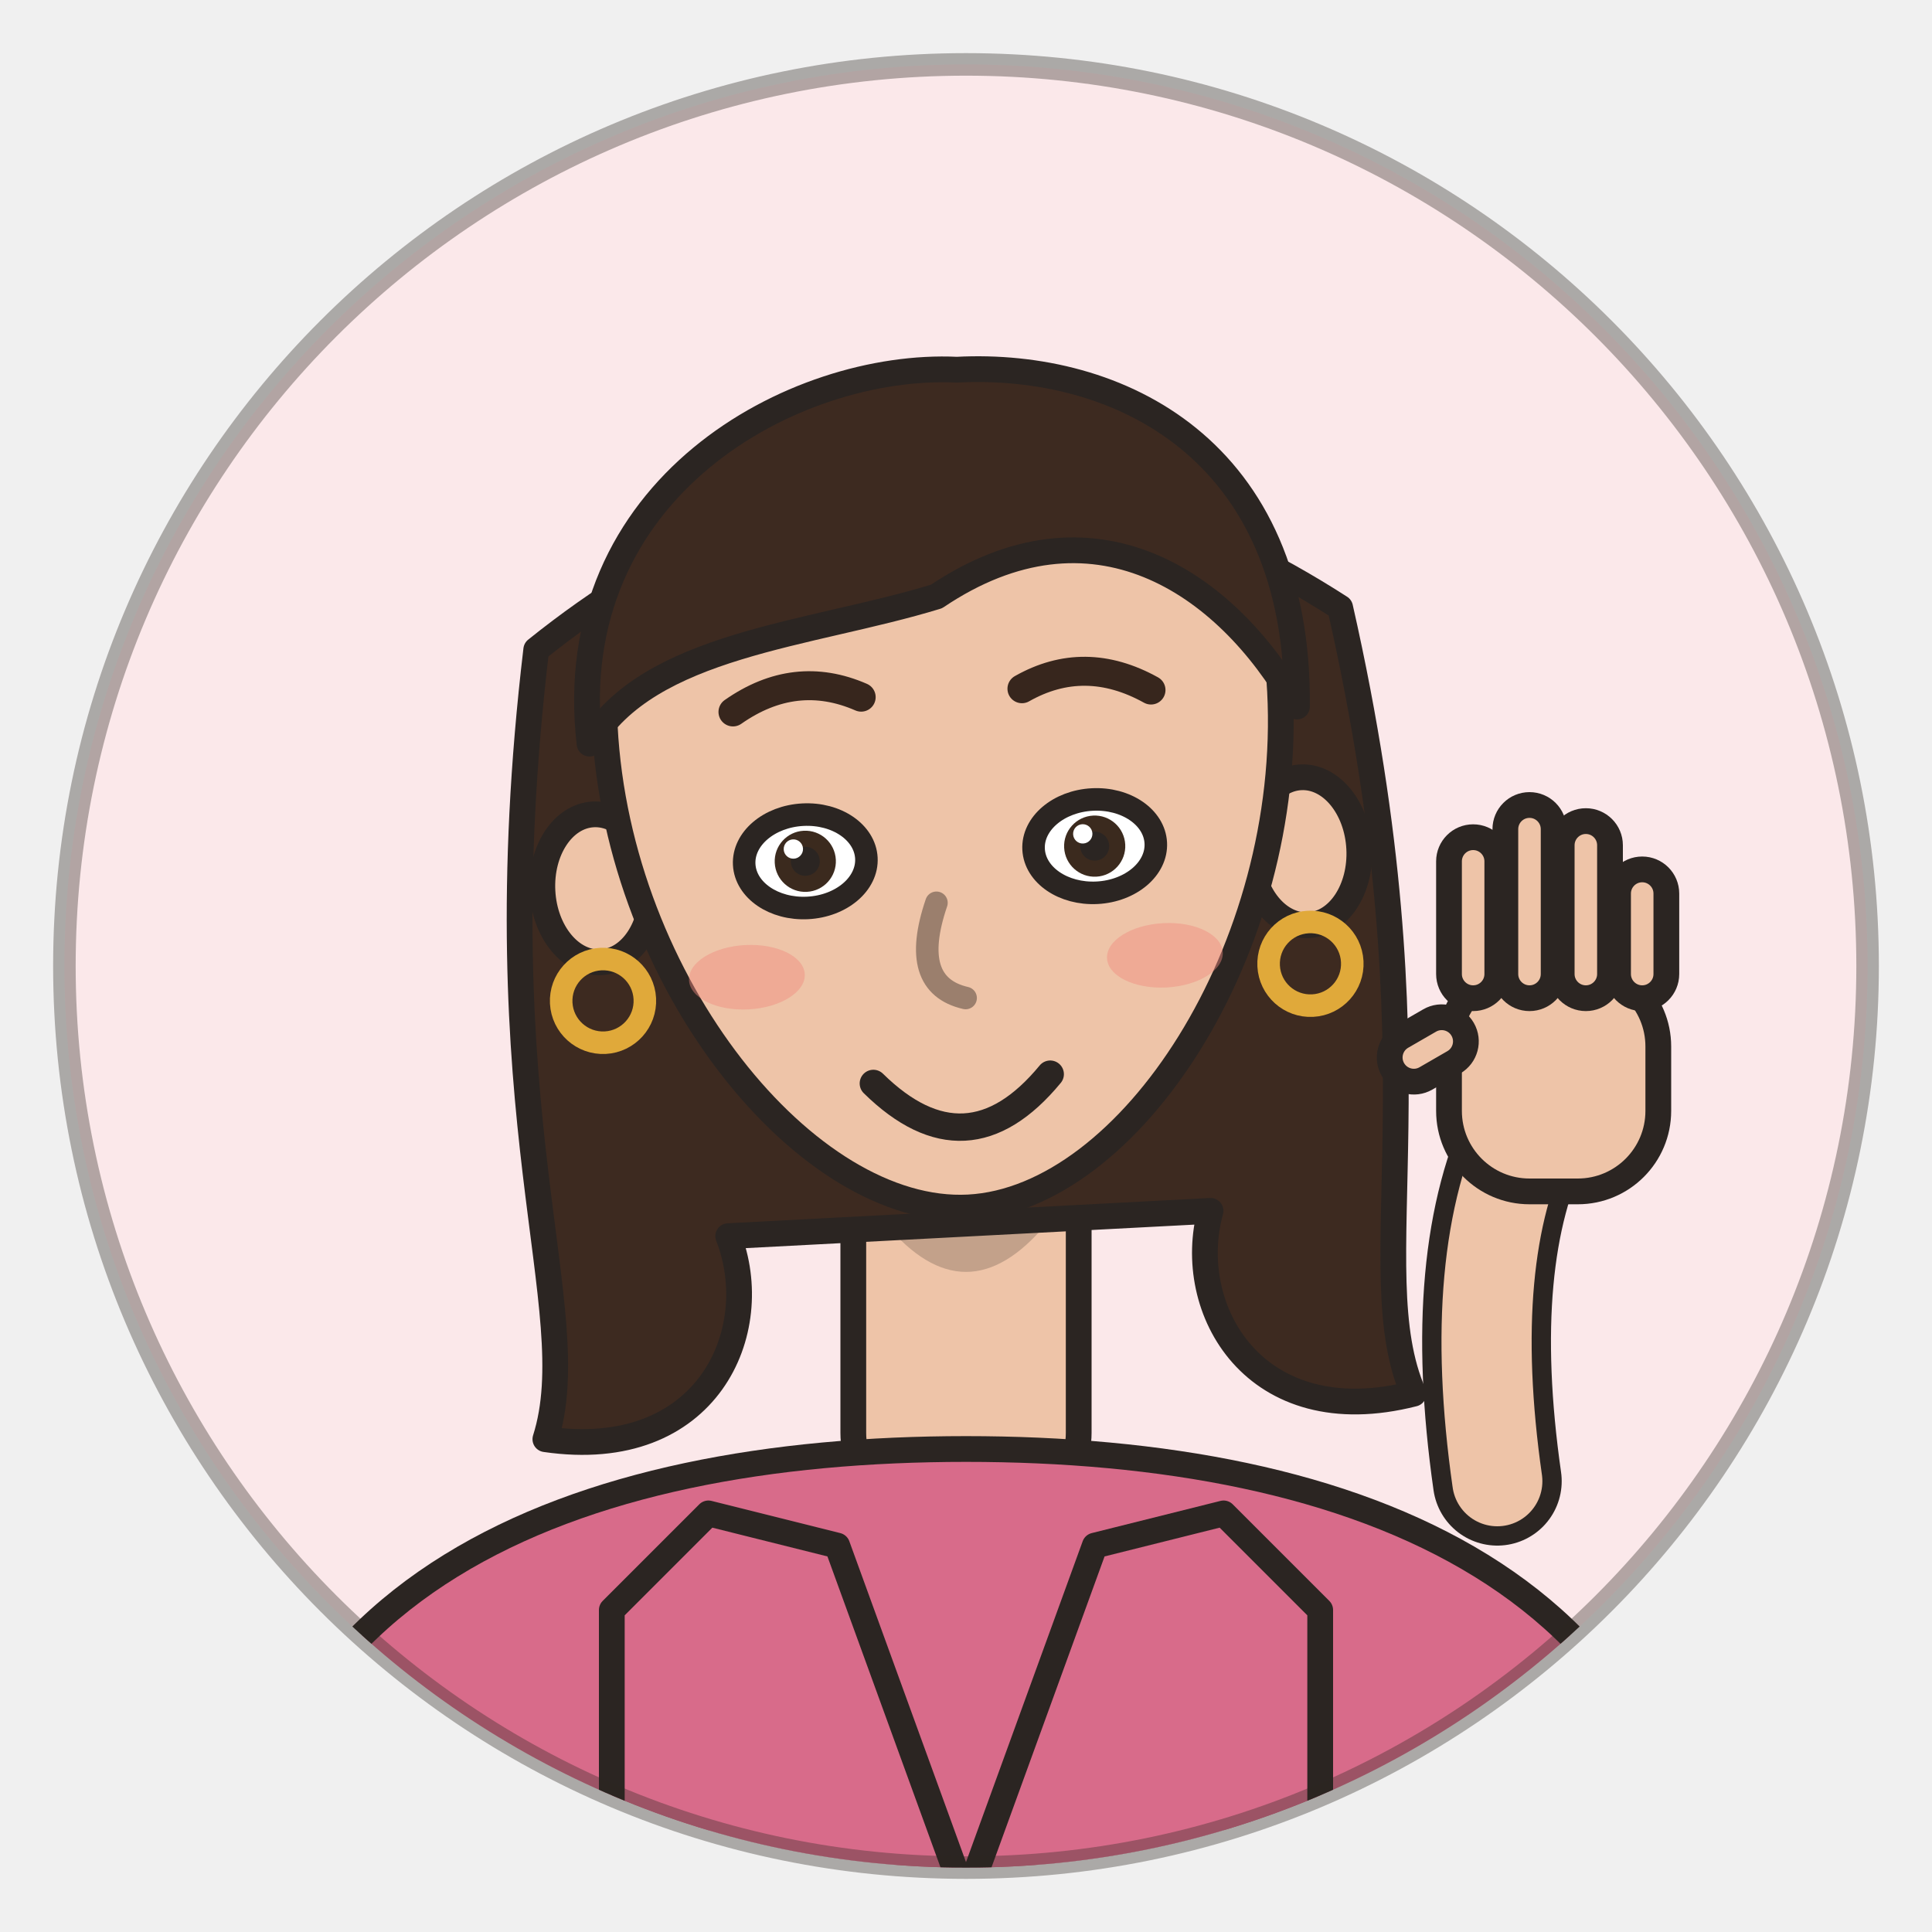
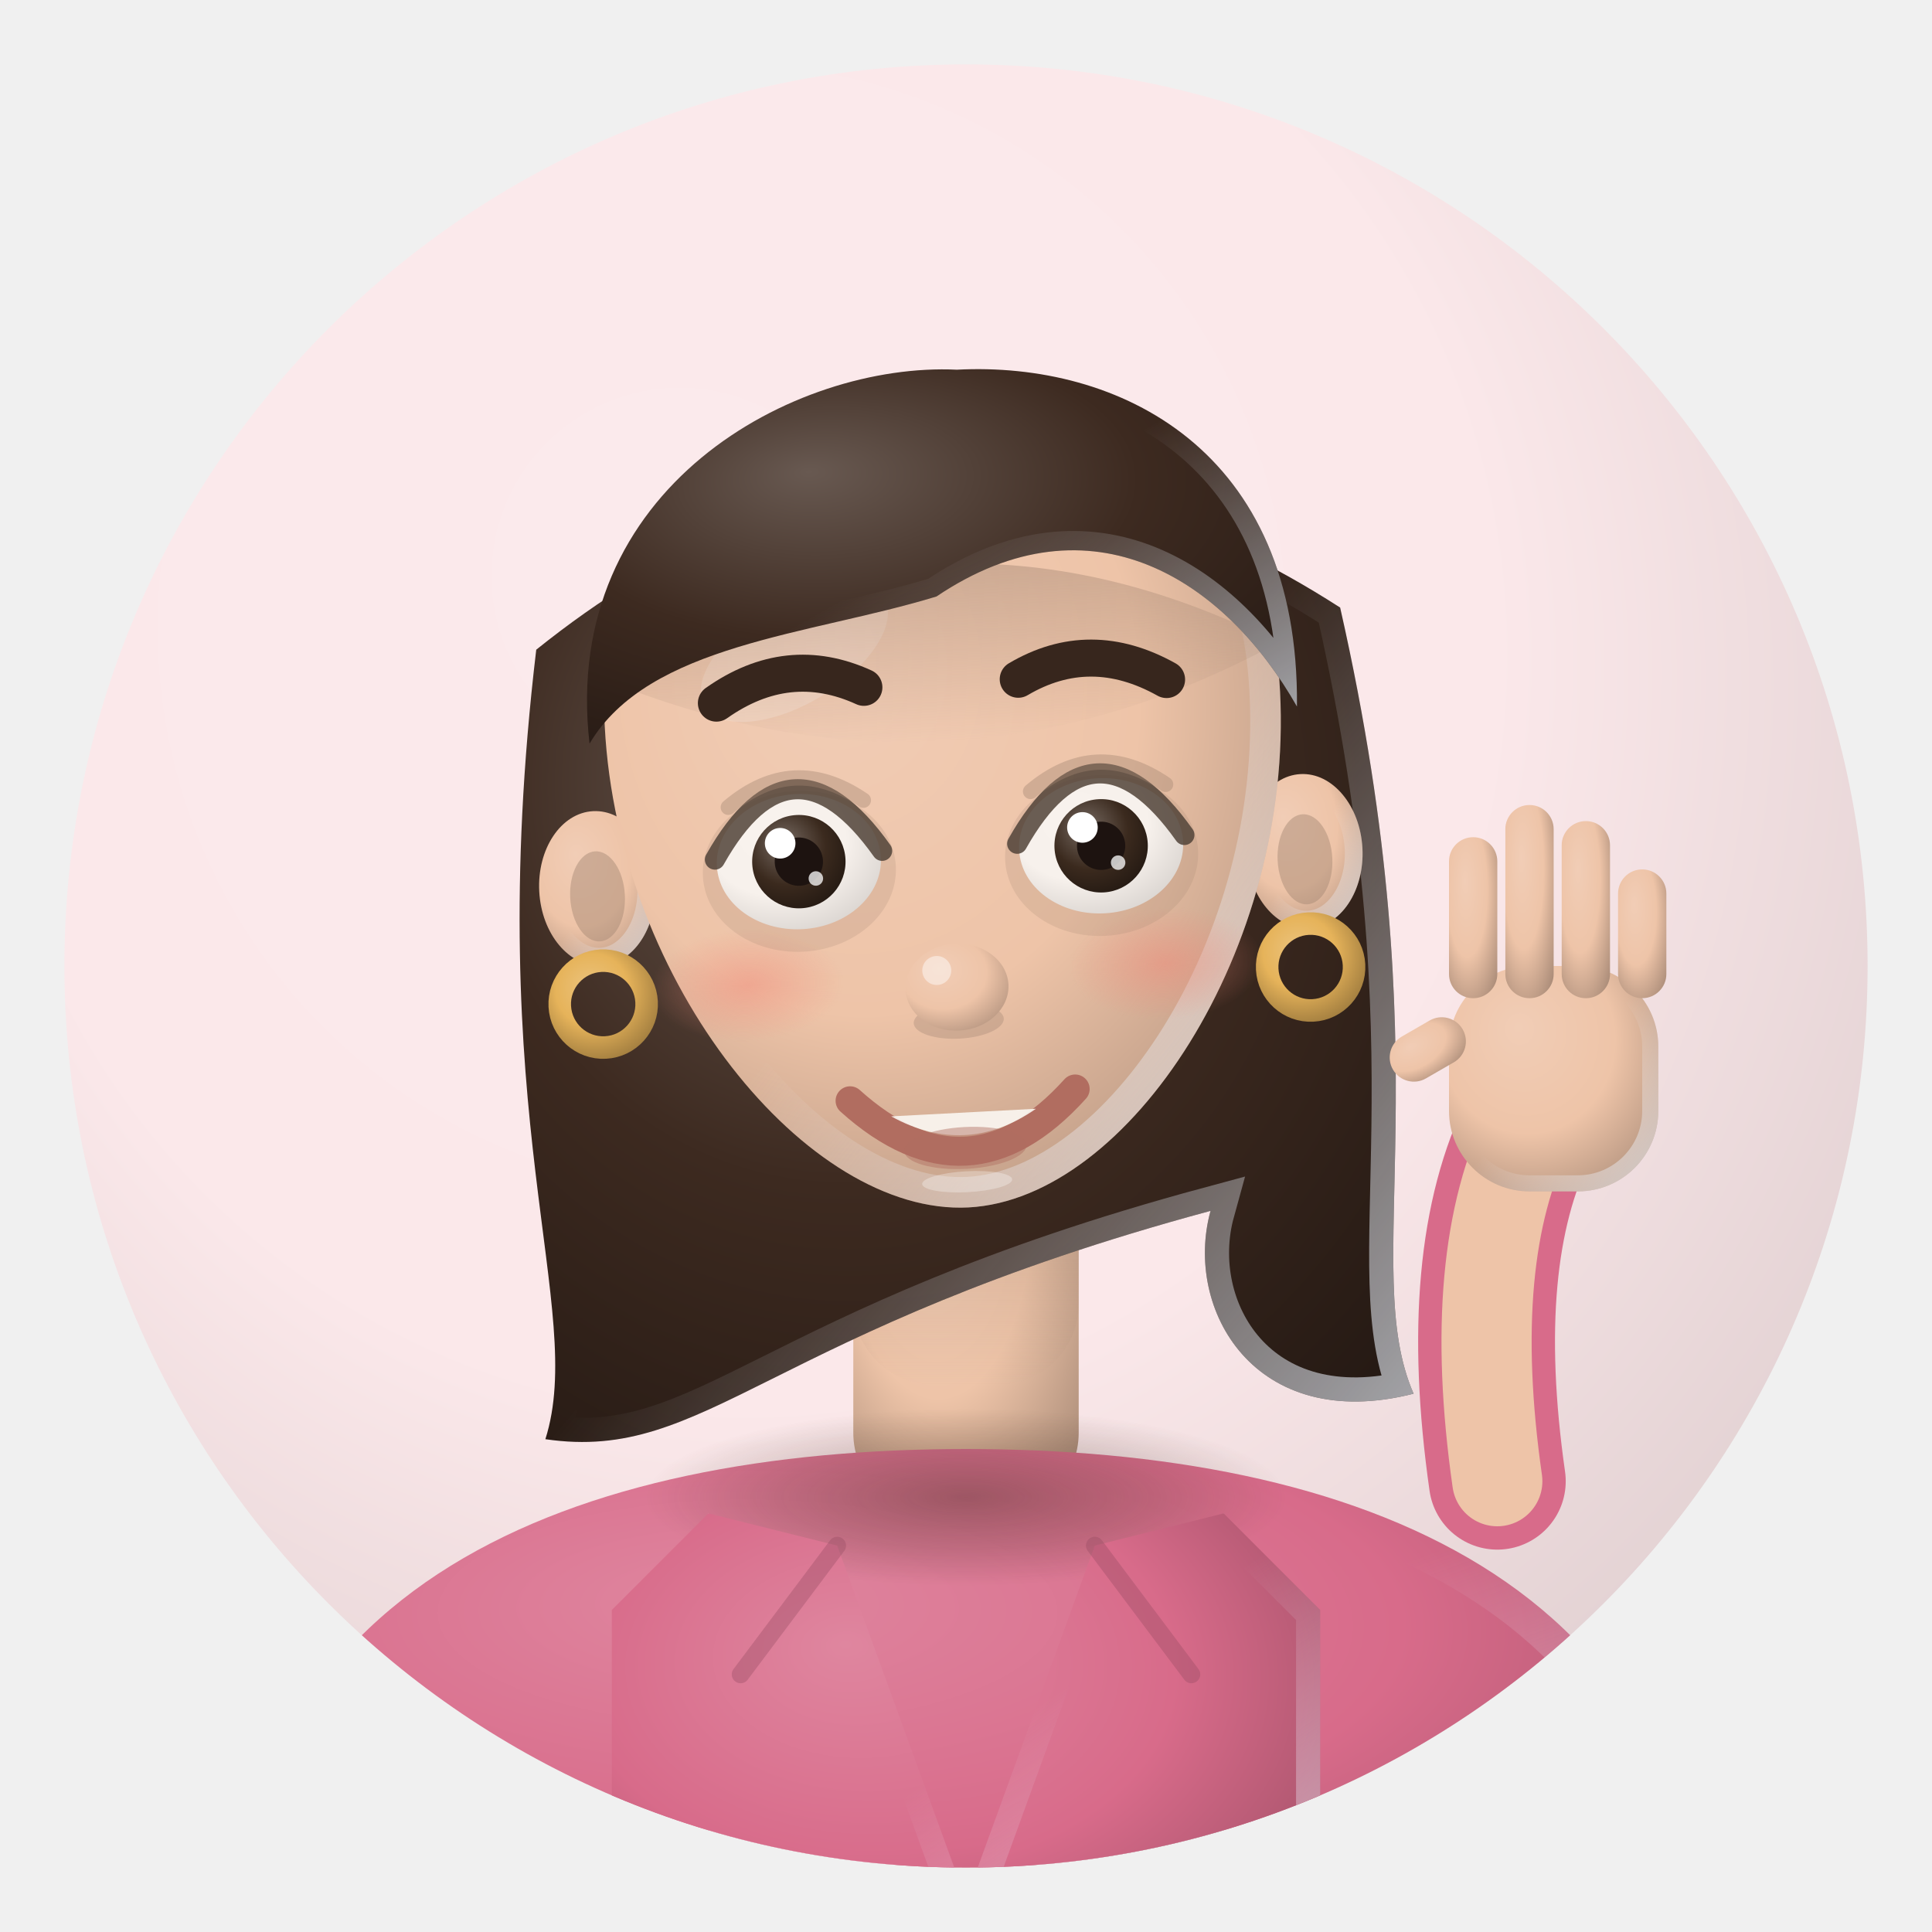
<svg xmlns="http://www.w3.org/2000/svg" viewBox="0 0 120 120" width="240" height="240" role="img" aria-label="Rima, waving hello">
  <defs>
-     <clipPath id="clip-ar-levant-shopkeeper-rima">
-       <circle cx="60" cy="60" r="56" />
+     <linearGradient id="ar-levant-shopkeeper-rima-rim" x1="0" y1="0" x2="1" y2="1">
+       <stop offset="50%" stop-color="#EEF5FF" stop-opacity="0" />
+       <stop offset="100%" stop-color="#EEF5FF" stop-opacity="0.62" />
+     </linearGradient>
+     <radialGradient id="ar-levant-shopkeeper-rima-shadow" cx="0.5" cy="0.5" r="0.5">
+       <stop offset="0%" stop-color="#3A2418" stop-opacity="0.38" />
+       <stop offset="60%" stop-color="#3A2418" stop-opacity="0.17" />
+       <stop offset="100%" stop-color="#3A2418" stop-opacity="0" />
+     </radialGradient>
+     <radialGradient id="ar-levant-shopkeeper-rima-skin" cx="0.42" cy="0.38" r="0.8" fx="0.33" fy="0.27">
+       <stop offset="0%" stop-color="#F1CDB6" />
+       <stop offset="52%" stop-color="#EEC4A8" />
+       <stop offset="100%" stop-color="#A78976" />
+     </radialGradient>
+     <radialGradient id="ar-levant-shopkeeper-rima-hair" cx="0.42" cy="0.38" r="0.8" fx="0.33" fy="0.27">
+       <stop offset="0%" stop-color="#685951" />
+       <stop offset="52%" stop-color="#3D2A20" />
+       <stop offset="100%" stop-color="#261A14" />
+     </radialGradient>
+     <radialGradient id="ar-levant-shopkeeper-rima-cloth" cx="0.42" cy="0.38" r="0.8" fx="0.33" fy="0.27">
+       <stop offset="0%" stop-color="#DF869F" />
+       <stop offset="52%" stop-color="#D86B8A" />
+       <stop offset="100%" stop-color="#93495E" />
+     </radialGradient>
+     <radialGradient id="ar-levant-shopkeeper-rima-accent" cx="0.42" cy="0.38" r="0.8" fx="0.33" fy="0.27">
+       <stop offset="0%" stop-color="#F8F8F7" />
+       <stop offset="52%" stop-color="#F7F7F5" />
+       <stop offset="100%" stop-color="#ADADAC" />
+     </radialGradient>
+     <radialGradient id="ar-levant-shopkeeper-rima-disc" cx="0.42" cy="0.38" r="0.8" fx="0.33" fy="0.27">
+       <stop offset="0%" stop-color="#FBEAEC" />
+       <stop offset="52%" stop-color="#FBE8EA" />
+       <stop offset="100%" stop-color="#D8C8C9" />
+     </radialGradient>
+     <radialGradient id="ar-levant-shopkeeper-rima-cloth2" cx="0.42" cy="0.38" r="0.8" fx="0.33" fy="0.27">
+       <stop offset="0%" stop-color="#BF7187" />
+       <stop offset="52%" stop-color="#B55A74" />
+       <stop offset="100%" stop-color="#824154" />
+     </radialGradient>
+     <linearGradient id="ar-levant-shopkeeper-rima-neckshade" x1="0" y1="0" x2="0" y2="1">
+       <stop offset="0%" stop-color="#A28572" stop-opacity="0.55" />
+       <stop offset="100%" stop-color="#A28572" stop-opacity="0" />
+     </linearGradient>
+     <clipPath id="ar-levant-shopkeeper-rima-c1">
+       <path d="M14,124 C14,98 36,90 60,90 C84,90 106,98 106,124Z" />
+     </clipPath>
+     <clipPath id="ar-levant-shopkeeper-rima-c2">
+       <path d="M44,94 L52,96 L60,118 L68,96 L76,94 L82,100 L82,124 H38 V100Z" />
+     </clipPath>
+     <clipPath id="ar-levant-shopkeeper-rima-c3">
+       <path d="M38,45 C37,29 52,22 62,23 C72,23 83,29 82,45 C78,37 70,31 60,37 C52,39 42,39 38,45Z" />
+     </clipPath>
+     <clipPath id="ar-levant-shopkeeper-rima-c4">
+       <path d="M35,39 C30,68 36,80 33,88 C43,90 47,82 75,76 L75,76 C73,82 77,90 87,88 C84,80 90,68 85,39 Q60,21 35,39Z" />
+     </clipPath>
+     <radialGradient id="ar-levant-shopkeeper-rima-gold" cx="0.42" cy="0.38" r="0.8" fx="0.33" fy="0.27">
+       <stop offset="0%" stop-color="#EBC27B" />
+       <stop offset="52%" stop-color="#E6B35A" />
+       <stop offset="100%" stop-color="#A17D3F" />
+     </radialGradient>
+     <clipPath id="ar-levant-shopkeeper-rima-c5">
+       <path d="M34.4,54 a3.6,4.8 0 1 0 7.2,0 a3.6,4.8 0 1 0 -7.2,0Z" />
+     </clipPath>
+     <clipPath id="ar-levant-shopkeeper-rima-c6">
+       <path d="M78.4,54 a3.6,4.8 0 1 0 7.2,0 a3.6,4.8 0 1 0 -7.2,0Z" />
+     </clipPath>
+     <clipPath id="ar-levant-shopkeeper-rima-c7">
+       <path d="M39,44 C39,28 50,27 60,27 C70,27 81,28 81,44 C81,60 70,75 60,75 C50,75 39,60 39,44Z" />
+     </clipPath>
+     <linearGradient id="ar-levant-shopkeeper-rima-hairshadow" x1="0" y1="0" x2="0" y2="1">
+       <stop offset="0%" stop-color="#A28572" stop-opacity="0.45" />
+       <stop offset="100%" stop-color="#A28572" stop-opacity="0" />
+     </linearGradient>
+     <radialGradient id="ar-levant-shopkeeper-rima-blush" cx="0.5" cy="0.5" r="0.5">
+       <stop offset="0%" stop-color="#F08A7A" stop-opacity="0.5" />
+       <stop offset="100%" stop-color="#F08A7A" stop-opacity="0" />
+     </radialGradient>
+     <radialGradient id="ar-levant-shopkeeper-rima-eyewhite" cx="0.42" cy="0.38" r="0.8" fx="0.33" fy="0.27">
+       <stop offset="0%" stop-color="#F8F2ED" />
+       <stop offset="52%" stop-color="#F7F1EC" />
+       <stop offset="100%" stop-color="#CFCAC6" />
+     </radialGradient>
+     <radialGradient id="ar-levant-shopkeeper-rima-iris" cx="0.42" cy="0.38" r="0.8" fx="0.33" fy="0.27">
+       <stop offset="0%" stop-color="#766A62" />
+       <stop offset="52%" stop-color="#3B2A1E" />
+       <stop offset="100%" stop-color="#1B130E" />
+     </radialGradient>
+     <clipPath id="ar-levant-shopkeeper-rima-c8">
+       <path d="M95,60H98A5,5 0 0 1 103,65V69A5,5 0 0 1 98,74H95A5,5 0 0 1 90,69V65A5,5 0 0 1 95,60Z" />
+     </clipPath>
+     <clipPath id="ar-levant-shopkeeper-rima-c9">
+       <path d="M4,60 a56,56 0 1 0 112,0 a56,56 0 1 0 -112,0Z" />
    </clipPath>
  </defs>
-   <circle cx="60" cy="60" r="56" fill="#FBE8EA" />
-   <g clip-path="url(#clip-ar-levant-shopkeeper-rima)">
-     <path d="M58,66H62A5,5 0 0 1 67,71V89A5,5 0 0 1 62,94H58A5,5 0 0 1 53,89V71A5,5 0 0 1 58,66Z" fill="#EEC4A8" stroke="#2B2522" stroke-width="1.6" />
-     <path d="M55,76 Q60,82 65,76" fill="#C3A18A" stroke="none" />
-     <path d="M14,124 C14,98 36,90 60,90 C84,90 106,98 106,124Z" fill="#D86B8A" stroke="#2B2522" stroke-width="1.6" stroke-linejoin="round" />
-     <path d="M44,94 L60,124 L76,94 L76,124 H44Z" fill="#F7F7F5" stroke="none" />
-     <path d="M44,94 L52,96 L60,118 L68,96 L76,94 L82,100 L82,124 H38 V100Z" fill="#D86B8A" stroke="#2B2522" stroke-width="1.6" stroke-linejoin="round" />
-     <g transform="translate(60,72) rotate(-3) translate(-60,-72)">
-       <path d="M35,39 C30,68 36,80 33,88 C43,90 47,82 45,76 L75,76 C73,82 77,90 87,88 C84,80 90,68 85,39 Q60,21 35,39Z" fill="#3D2A20" stroke="#2B2522" stroke-width="1.6" stroke-linejoin="round" />
-       <ellipse cx="38" cy="54" rx="3.4" ry="4.6" fill="#EEC4A8" stroke="#2B2522" stroke-width="1.6" />
-       <ellipse cx="82" cy="54" rx="3.4" ry="4.6" fill="#EEC4A8" stroke="#2B2522" stroke-width="1.6" />
-       <circle cx="38" cy="61" r="2.6" fill="none" stroke="#E0A93A" stroke-width="1.4" stroke-linecap="round" stroke-linejoin="round" />
-       <circle cx="82" cy="61" r="2.6" fill="none" stroke="#E0A93A" stroke-width="1.4" stroke-linecap="round" stroke-linejoin="round" />
-       <path d="M39,44 C39,28 50,27 60,27 C70,27 81,28 81,44 C81,60 70,75 60,75 C50,75 39,60 39,44Z" fill="#EEC4A8" stroke="#2B2522" stroke-width="1.6" />
-       <ellipse cx="51" cy="53" rx="3.8" ry="2.9" fill="#FFFFFF" stroke="#2B2522" stroke-width="1.4" />
-       <circle cx="51" cy="53" r="1.9" fill="#3B2A1E" />
-       <circle cx="51" cy="53" r="0.9" fill="#2B2522" />
-       <circle cx="50.3" cy="52.2" r="0.6" fill="#FFFFFF" />
-       <ellipse cx="69" cy="53" rx="3.8" ry="2.9" fill="#FFFFFF" stroke="#2B2522" stroke-width="1.4" />
-       <circle cx="69" cy="53" r="1.9" fill="#3B2A1E" />
-       <circle cx="69" cy="53" r="0.9" fill="#2B2522" />
-       <circle cx="68.3" cy="52.2" r="0.6" fill="#FFFFFF" />
-       <path d="M47,43.5 Q51,41 55,43" fill="none" stroke="#37261D" stroke-width="1.8" stroke-linecap="round" stroke-linejoin="round" />
-       <path d="M65,43 Q69,41 73,43.5" fill="none" stroke="#37261D" stroke-width="1.8" stroke-linecap="round" stroke-linejoin="round" />
-       <path d="M59,56 q-2,5 1.5,6" fill="none" stroke="#9B7F6D" stroke-width="1.4" stroke-linecap="round" stroke-linejoin="round" />
-       <path d="M54.5,67 Q60,73 65.5,67" fill="none" stroke="#2B2522" stroke-width="1.7" stroke-linecap="round" stroke-linejoin="round" />
-       <ellipse cx="47" cy="60" rx="3.6" ry="2" fill="#F08A80" fill-opacity="0.45" />
-       <ellipse cx="73" cy="60" rx="3.6" ry="2" fill="#F08A80" fill-opacity="0.45" />
-       <path d="M38,45 C37,29 52,22 62,23 C72,23 83,29 82,45 C78,37 70,31 60,37 C52,39 42,39 38,45Z" fill="#3D2A20" stroke="#2B2522" stroke-width="1.6" stroke-linejoin="round" />
+   <path d="M4,60 a56,56 0 1 0 112,0 a56,56 0 1 0 -112,0Z" fill="url(#ar-levant-shopkeeper-rima-disc)" />
+   <g clip-path="url(#ar-levant-shopkeeper-rima-c9)">
+     <path d="M58,66H62A5,5 0 0 1 67,71V89A5,5 0 0 1 62,94H58A5,5 0 0 1 53,89V71A5,5 0 0 1 58,66Z" fill="url(#ar-levant-shopkeeper-rima-skin)" />
+     <path d="M58,66H62A5,5 0 0 1 67,71V81A5,5 0 0 1 62,86H58A5,5 0 0 1 53,81V71A5,5 0 0 1 58,66Z" fill="url(#ar-levant-shopkeeper-rima-neckshade)" />
+     <path d="M14,124 C14,98 36,90 60,90 C84,90 106,98 106,124Z" fill="url(#ar-levant-shopkeeper-rima-cloth)" />
+     <path d="M14,124 C14,98 36,90 60,90 C84,90 106,98 106,124Z" fill="none" stroke="url(#ar-levant-shopkeeper-rima-rim)" stroke-width="4.2" clip-path="url(#ar-levant-shopkeeper-rima-c1)" />
+     <ellipse cx="60" cy="93" rx="20" ry="5.5" fill="url(#ar-levant-shopkeeper-rima-shadow)" />
+     <path d="M44,94 L60,124 L76,94 L76,124 H44Z" fill="url(#ar-levant-shopkeeper-rima-accent)" />
+     <path d="M44,94 L52,96 L60,118 L68,96 L76,94 L82,100 L82,124 H38 V100Z" fill="url(#ar-levant-shopkeeper-rima-cloth)" />
+     <path d="M44,94 L52,96 L60,118 L68,96 L76,94 L82,100 L82,124 H38 V100Z" fill="none" stroke="url(#ar-levant-shopkeeper-rima-rim)" stroke-width="3" clip-path="url(#ar-levant-shopkeeper-rima-c2)" />
+     <path d="M52,96 L46,104 M68,96 L74,104" fill="none" stroke="#93495E" stroke-width="1.1" stroke-linecap="round" stroke-linejoin="round" stroke-opacity="0.35" />
+     <g transform="translate(60 72) rotate(-3) scale(1) translate(-60 -72)">
+       <path d="M35,39 C30,68 36,80 33,88 C43,90 47,82 75,76 L75,76 C73,82 77,90 87,88 C84,80 90,68 85,39 Q60,21 35,39Z" fill="url(#ar-levant-shopkeeper-rima-hair)" />
+       <path d="M35,39 C30,68 36,80 33,88 C43,90 47,82 75,76 L75,76 C73,82 77,90 87,88 C84,80 90,68 85,39 Q60,21 35,39Z" fill="none" stroke="url(#ar-levant-shopkeeper-rima-rim)" stroke-width="3" clip-path="url(#ar-levant-shopkeeper-rima-c4)" />
+       <path d="M34.4,54 a3.6,4.8 0 1 0 7.2,0 a3.6,4.8 0 1 0 -7.2,0Z" fill="url(#ar-levant-shopkeeper-rima-skin)" />
+       <path d="M34.4,54 a3.6,4.8 0 1 0 7.2,0 a3.6,4.8 0 1 0 -7.2,0Z" fill="none" stroke="url(#ar-levant-shopkeeper-rima-rim)" stroke-width="2.2" clip-path="url(#ar-levant-shopkeeper-rima-c5)" />
+       <ellipse cx="38" cy="54.5" rx="1.7" ry="2.8" fill="#A28572" fill-opacity="0.45" />
+       <circle cx="38" cy="61.2" r="2.7" fill="none" stroke="url(#ar-levant-shopkeeper-rima-gold)" stroke-width="1.4" stroke-linecap="round" stroke-linejoin="round" />
+       <path d="M78.4,54 a3.6,4.8 0 1 0 7.2,0 a3.6,4.8 0 1 0 -7.2,0Z" fill="url(#ar-levant-shopkeeper-rima-skin)" />
+       <path d="M78.4,54 a3.6,4.8 0 1 0 7.2,0 a3.6,4.8 0 1 0 -7.2,0Z" fill="none" stroke="url(#ar-levant-shopkeeper-rima-rim)" stroke-width="2.2" clip-path="url(#ar-levant-shopkeeper-rima-c6)" />
+       <ellipse cx="82" cy="54.5" rx="1.7" ry="2.8" fill="#A28572" fill-opacity="0.45" />
+       <circle cx="82" cy="61.2" r="2.7" fill="none" stroke="url(#ar-levant-shopkeeper-rima-gold)" stroke-width="1.4" stroke-linecap="round" stroke-linejoin="round" />
+       <path d="M39,44 C39,28 50,27 60,27 C70,27 81,28 81,44 C81,60 70,75 60,75 C50,75 39,60 39,44Z" fill="url(#ar-levant-shopkeeper-rima-skin)" />
+       <path d="M39,44 C39,28 50,27 60,27 C70,27 81,28 81,44 C81,60 70,75 60,75 C50,75 39,60 39,44Z" fill="none" stroke="url(#ar-levant-shopkeeper-rima-rim)" stroke-width="3.8" clip-path="url(#ar-levant-shopkeeper-rima-c7)" />
+       <ellipse cx="51" cy="40" rx="6.5" ry="3.2" transform="rotate(-28 51 40)" fill="#FFFFFF" fill-opacity="0.2" />
+       <path d="M39,41 Q60,29 81,41 Q60,51 39,41Z" fill="url(#ar-levant-shopkeeper-rima-hairshadow)" />
+       <ellipse cx="47" cy="60.5" rx="6" ry="3.5" fill="url(#ar-levant-shopkeeper-rima-blush)" />
+       <ellipse cx="73" cy="60.5" rx="6" ry="3.5" fill="url(#ar-levant-shopkeeper-rima-blush)" />
+       <ellipse cx="50.6" cy="53.6" rx="6" ry="5" fill="#A28572" fill-opacity="0.2" />
+       <ellipse cx="50.6" cy="53" rx="5.1" ry="4.2" fill="url(#ar-levant-shopkeeper-rima-eyewhite)" />
+       <circle cx="50.6" cy="53" r="2.9" fill="url(#ar-levant-shopkeeper-rima-iris)" />
+       <circle cx="50.6" cy="53" r="1.5" fill="#1D1310" />
+       <circle cx="49.5" cy="51.8" r="0.95" fill="#FFFFFF" />
+       <circle cx="51.6" cy="54.1" r="0.45" fill="#FFFFFF" fill-opacity="0.75" />
+       <path d="M45.4,52.6 Q50.6,44.4 55.8,52.6" fill="none" stroke="#514339" stroke-width="1.25" stroke-linecap="round" stroke-linejoin="round" stroke-opacity="0.85" />
+       <path d="M46.4,49.4 Q50.6,46.2 54.8,49.4" fill="none" stroke="#A28572" stroke-width="0.95" stroke-linecap="round" stroke-linejoin="round" stroke-opacity="0.4" />
+       <ellipse cx="69.4" cy="53.6" rx="6" ry="5" fill="#A28572" fill-opacity="0.2" />
+       <ellipse cx="69.4" cy="53" rx="5.1" ry="4.2" fill="url(#ar-levant-shopkeeper-rima-eyewhite)" />
+       <circle cx="69.4" cy="53" r="2.9" fill="url(#ar-levant-shopkeeper-rima-iris)" />
+       <circle cx="69.4" cy="53" r="1.5" fill="#1D1310" />
+       <circle cx="68.3" cy="51.8" r="0.95" fill="#FFFFFF" />
+       <circle cx="70.4" cy="54.1" r="0.45" fill="#FFFFFF" fill-opacity="0.75" />
+       <path d="M64.2,52.6 Q69.4,44.4 74.6,52.6" fill="none" stroke="#514339" stroke-width="1.25" stroke-linecap="round" stroke-linejoin="round" stroke-opacity="0.85" />
+       <path d="M65.2,49.4 Q69.4,46.2 73.6,49.4" fill="none" stroke="#A28572" stroke-width="0.95" stroke-linecap="round" stroke-linejoin="round" stroke-opacity="0.4" />
+       <path d="M46,42.9 Q50.6,40 55.2,42.4" fill="none" stroke="#37261D" stroke-width="2.3" stroke-linecap="round" stroke-linejoin="round" />
+       <path d="M64.8,42.4 Q69.4,40 74,42.9" fill="none" stroke="#37261D" stroke-width="2.3" stroke-linecap="round" stroke-linejoin="round" />
+       <ellipse cx="60" cy="63.4" rx="2.8" ry="1.1" fill="#A28572" fill-opacity="0.35" />
+       <path d="M56.8,61.3 a3.2,2.7 0 1 0 6.4,0 a3.2,2.7 0 1 0 -6.4,0Z" fill="url(#ar-levant-shopkeeper-rima-skin)" />
+       <circle cx="58.8" cy="60.2" r="0.9" fill="#FFFFFF" fill-opacity="0.45" />
+       <path d="M53,68 Q60,75 67,68" fill="none" stroke="#B16D60" stroke-width="1.8" stroke-linecap="round" stroke-linejoin="round" />
+       <path d="M55.5,69.1 Q60,71.9 64.5,69.1Z" fill="#FBF7F2" fill-opacity="0.9" />
+       <ellipse cx="60" cy="71.3" rx="3.8" ry="1.3" fill="#B16D60" fill-opacity="0.45" />
+       <ellipse cx="60" cy="73.4" rx="2.8" ry="0.65" fill="#FFFFFF" fill-opacity="0.3" />
+       <path d="M38,45 C37,29 52,22 62,23 C72,23 83,29 82,45 C78,37 70,31 60,37 C52,39 42,39 38,45Z" fill="url(#ar-levant-shopkeeper-rima-hair)" />
+       <path d="M38,45 C37,29 52,22 62,23 C72,23 83,29 82,45 C78,37 70,31 60,37 C52,39 42,39 38,45Z" fill="none" stroke="url(#ar-levant-shopkeeper-rima-rim)" stroke-width="2.4" clip-path="url(#ar-levant-shopkeeper-rima-c3)" />
    </g>
-     <path d="M93,92 Q91,78 95,70" fill="none" stroke="#2B2522" stroke-width="8" stroke-linecap="round" stroke-linejoin="round" />
+     <path d="M93,92 Q91,78 95,70" fill="none" stroke="#D86B8A" stroke-width="8.5" stroke-linecap="round" stroke-linejoin="round" />
    <path d="M93,92 Q91,78 95,70" fill="none" stroke="#EEC4A8" stroke-width="5.6" stroke-linecap="round" stroke-linejoin="round" />
-     <path d="M95,60H98A5,5 0 0 1 103,65V69A5,5 0 0 1 98,74H95A5,5 0 0 1 90,69V65A5,5 0 0 1 95,60Z" fill="#EEC4A8" stroke="#2B2522" stroke-width="1.6" stroke-linejoin="round" />
-     <path d="M91.5,52H91.5A1.5,1.5 0 0 1 93,53.5V60.5A1.5,1.5 0 0 1 91.5,62H91.5A1.5,1.5 0 0 1 90,60.5V53.5A1.5,1.5 0 0 1 91.5,52Z" fill="#EEC4A8" stroke="#2B2522" stroke-width="1.6" stroke-linejoin="round" />
-     <path d="M95,50H95A1.5,1.5 0 0 1 96.5,51.5V60.5A1.5,1.5 0 0 1 95,62H95A1.5,1.5 0 0 1 93.5,60.5V51.5A1.5,1.5 0 0 1 95,50Z" fill="#EEC4A8" stroke="#2B2522" stroke-width="1.6" stroke-linejoin="round" />
-     <path d="M98.5,51H98.5A1.5,1.5 0 0 1 100,52.5V60.5A1.5,1.5 0 0 1 98.5,62H98.5A1.5,1.5 0 0 1 97,60.5V52.5A1.5,1.5 0 0 1 98.5,51Z" fill="#EEC4A8" stroke="#2B2522" stroke-width="1.6" stroke-linejoin="round" />
-     <path d="M102,54H102A1.5,1.5 0 0 1 103.5,55.5V60.5A1.5,1.5 0 0 1 102,62H102A1.5,1.5 0 0 1 100.5,60.5V55.5A1.5,1.5 0 0 1 102,54Z" fill="#EEC4A8" stroke="#2B2522" stroke-width="1.6" stroke-linejoin="round" />
-     <path d="M87.5,64H89.5A1.5,1.5 0 0 1 91,65.5V65.5A1.5,1.5 0 0 1 89.5,67H87.5A1.5,1.5 0 0 1 86,65.5V65.5A1.5,1.5 0 0 1 87.5,64Z" fill="#EEC4A8" stroke="#2B2522" stroke-width="1.6" stroke-linejoin="round" transform="rotate(-30 88 65)" />
+     <path d="M95,60H98A5,5 0 0 1 103,65V69A5,5 0 0 1 98,74H95A5,5 0 0 1 90,69V65A5,5 0 0 1 95,60Z" fill="url(#ar-levant-shopkeeper-rima-skin)" />
+     <path d="M95,60H98A5,5 0 0 1 103,65V69A5,5 0 0 1 98,74H95A5,5 0 0 1 90,69V65A5,5 0 0 1 95,60Z" fill="none" stroke="url(#ar-levant-shopkeeper-rima-rim)" stroke-width="2" clip-path="url(#ar-levant-shopkeeper-rima-c8)" />
+     <path d="M91.5,52H91.5A1.5,1.5 0 0 1 93,53.5V60.5A1.5,1.5 0 0 1 91.5,62H91.5A1.5,1.5 0 0 1 90,60.5V53.5A1.5,1.5 0 0 1 91.5,52Z" fill="url(#ar-levant-shopkeeper-rima-skin)" />
+     <path d="M95,50H95A1.5,1.5 0 0 1 96.5,51.5V60.5A1.5,1.5 0 0 1 95,62H95A1.5,1.5 0 0 1 93.5,60.5V51.5A1.5,1.5 0 0 1 95,50Z" fill="url(#ar-levant-shopkeeper-rima-skin)" />
+     <path d="M98.5,51H98.5A1.5,1.5 0 0 1 100,52.5V60.5A1.5,1.5 0 0 1 98.5,62H98.5A1.5,1.5 0 0 1 97,60.5V52.5A1.5,1.5 0 0 1 98.5,51Z" fill="url(#ar-levant-shopkeeper-rima-skin)" />
+     <path d="M102,54H102A1.5,1.5 0 0 1 103.5,55.5V60.5A1.5,1.5 0 0 1 102,62H102A1.5,1.5 0 0 1 100.5,60.5V55.5A1.5,1.5 0 0 1 102,54Z" fill="url(#ar-levant-shopkeeper-rima-skin)" />
+     <path d="M87.5,64H89.5A1.5,1.5 0 0 1 91,65.5V65.5A1.5,1.5 0 0 1 89.5,67H87.5A1.5,1.5 0 0 1 86,65.5V65.5A1.5,1.5 0 0 1 87.5,64Z" fill="url(#ar-levant-shopkeeper-rima-skin)" transform="rotate(-30 88 65)" />
  </g>
-   <circle cx="60" cy="60" r="56" fill="none" stroke="#2B2522" stroke-width="1.4" stroke-opacity="0.35" />
</svg>
